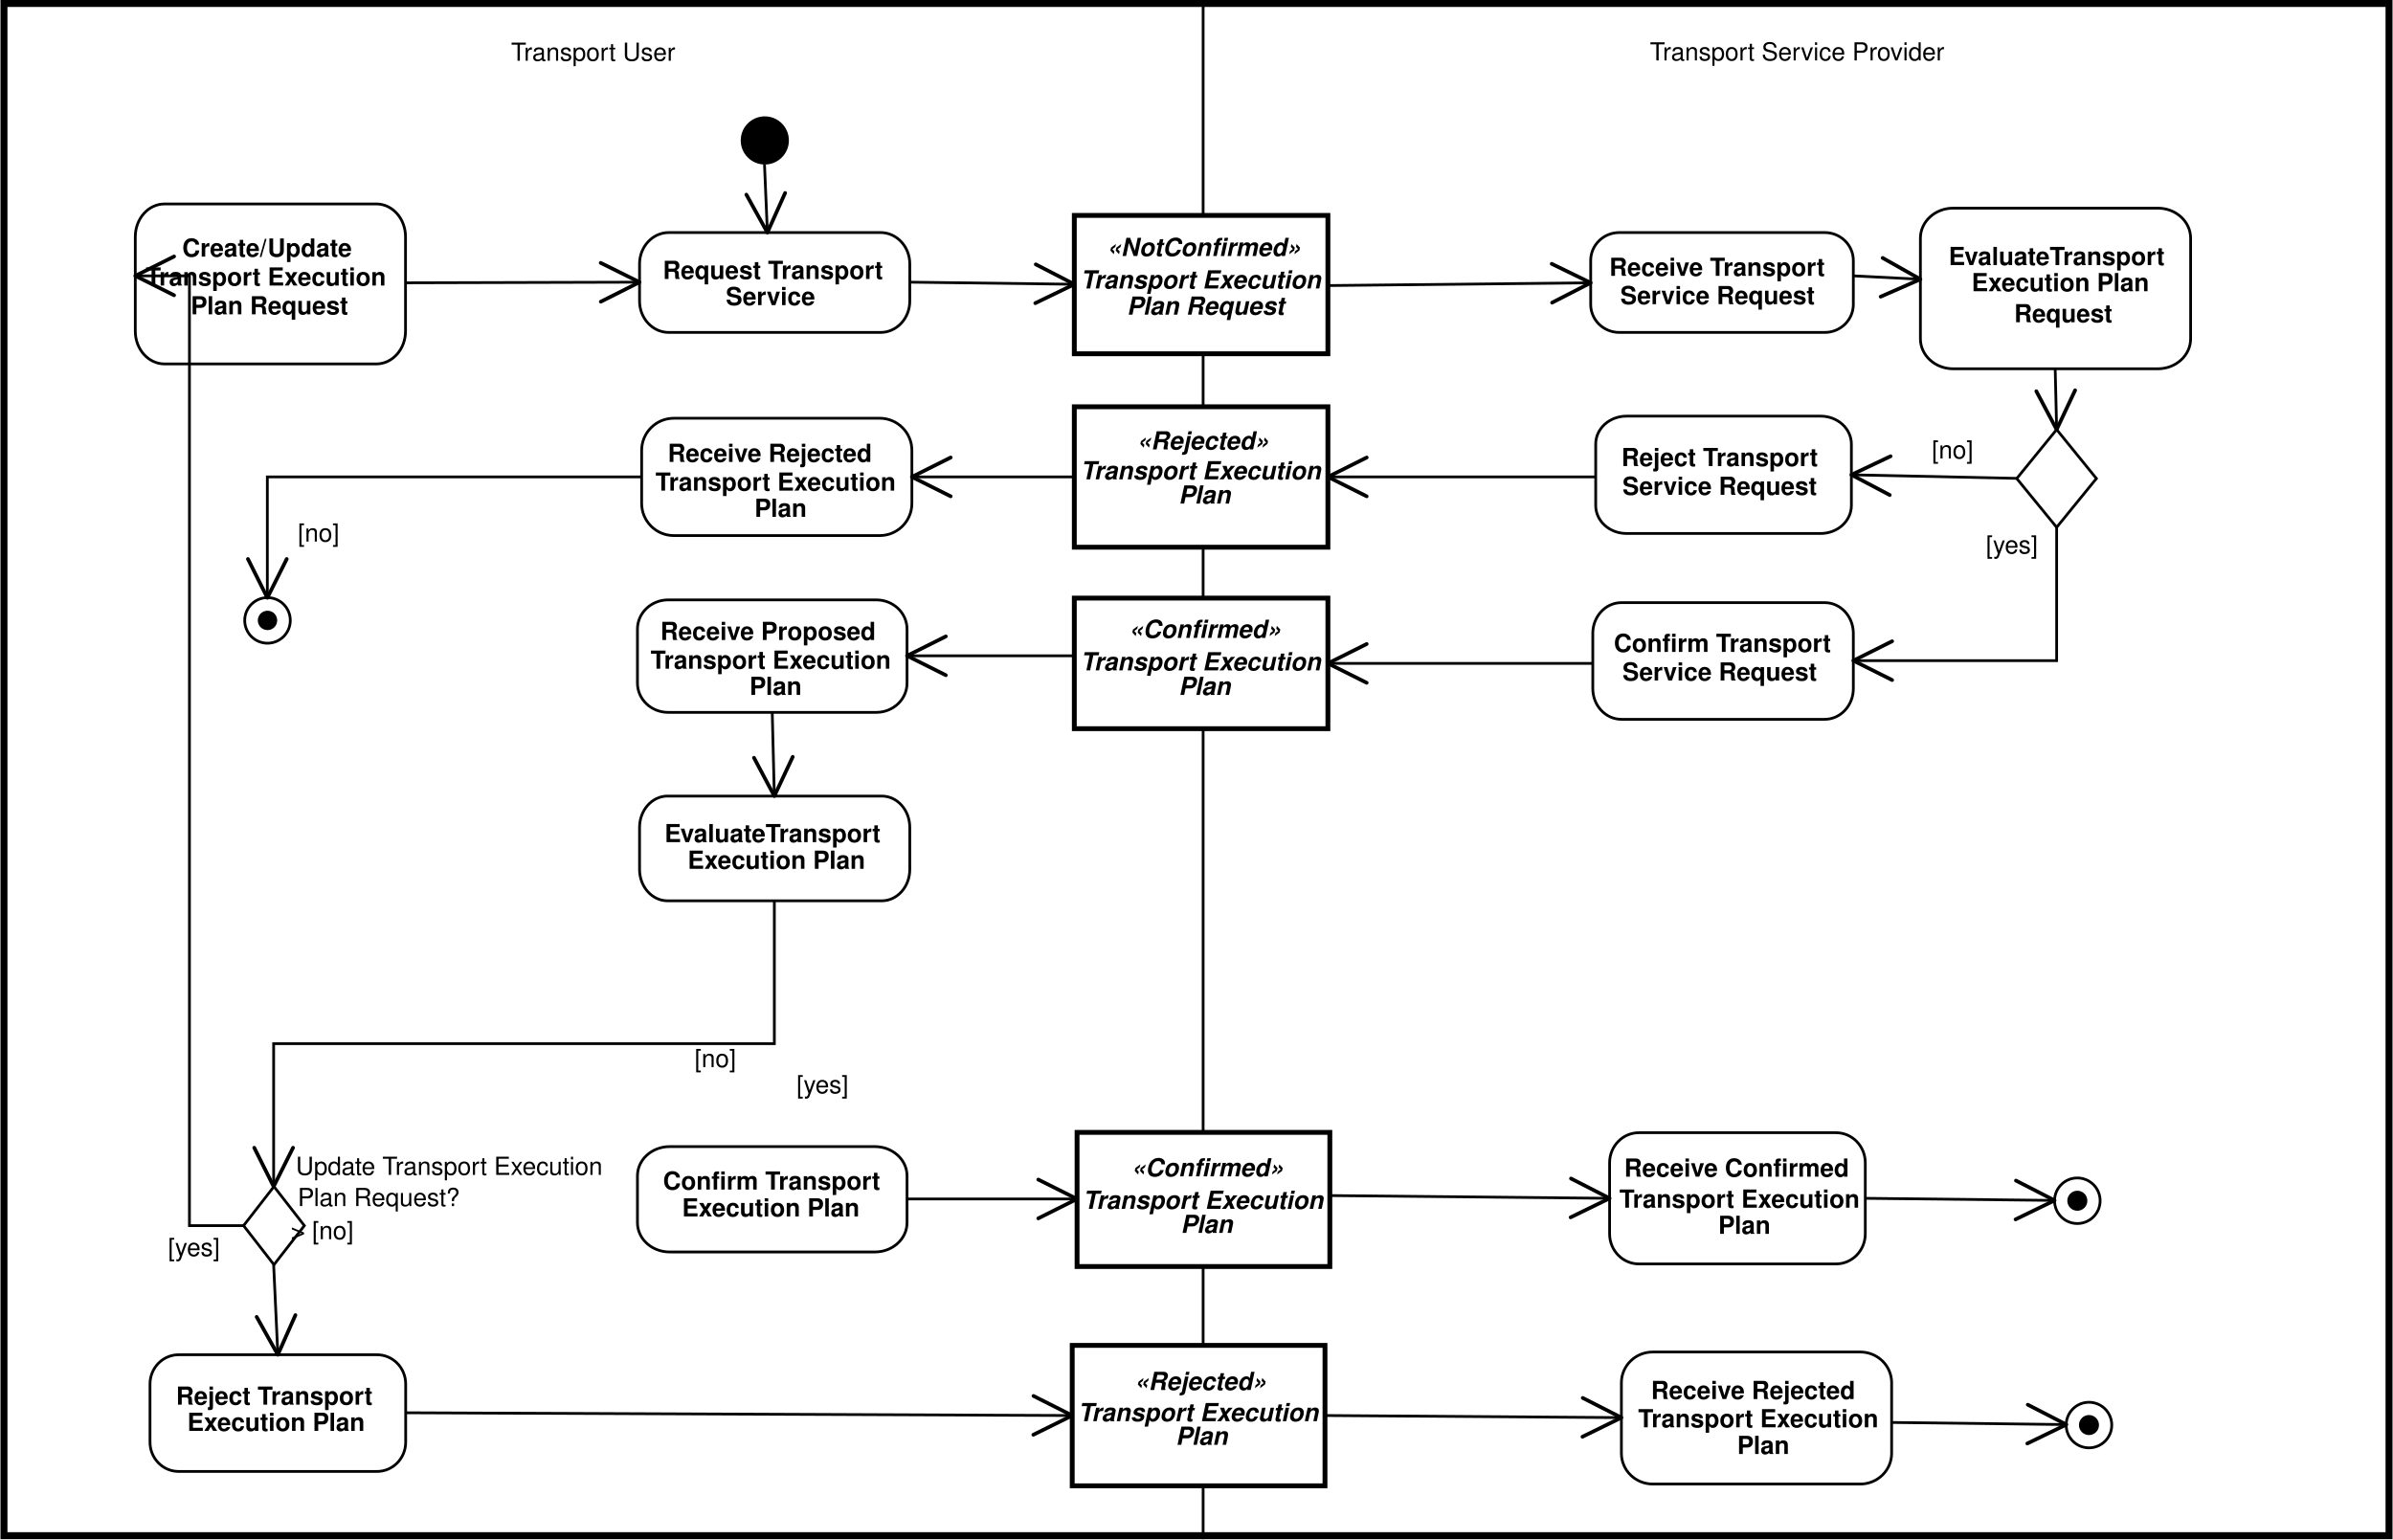
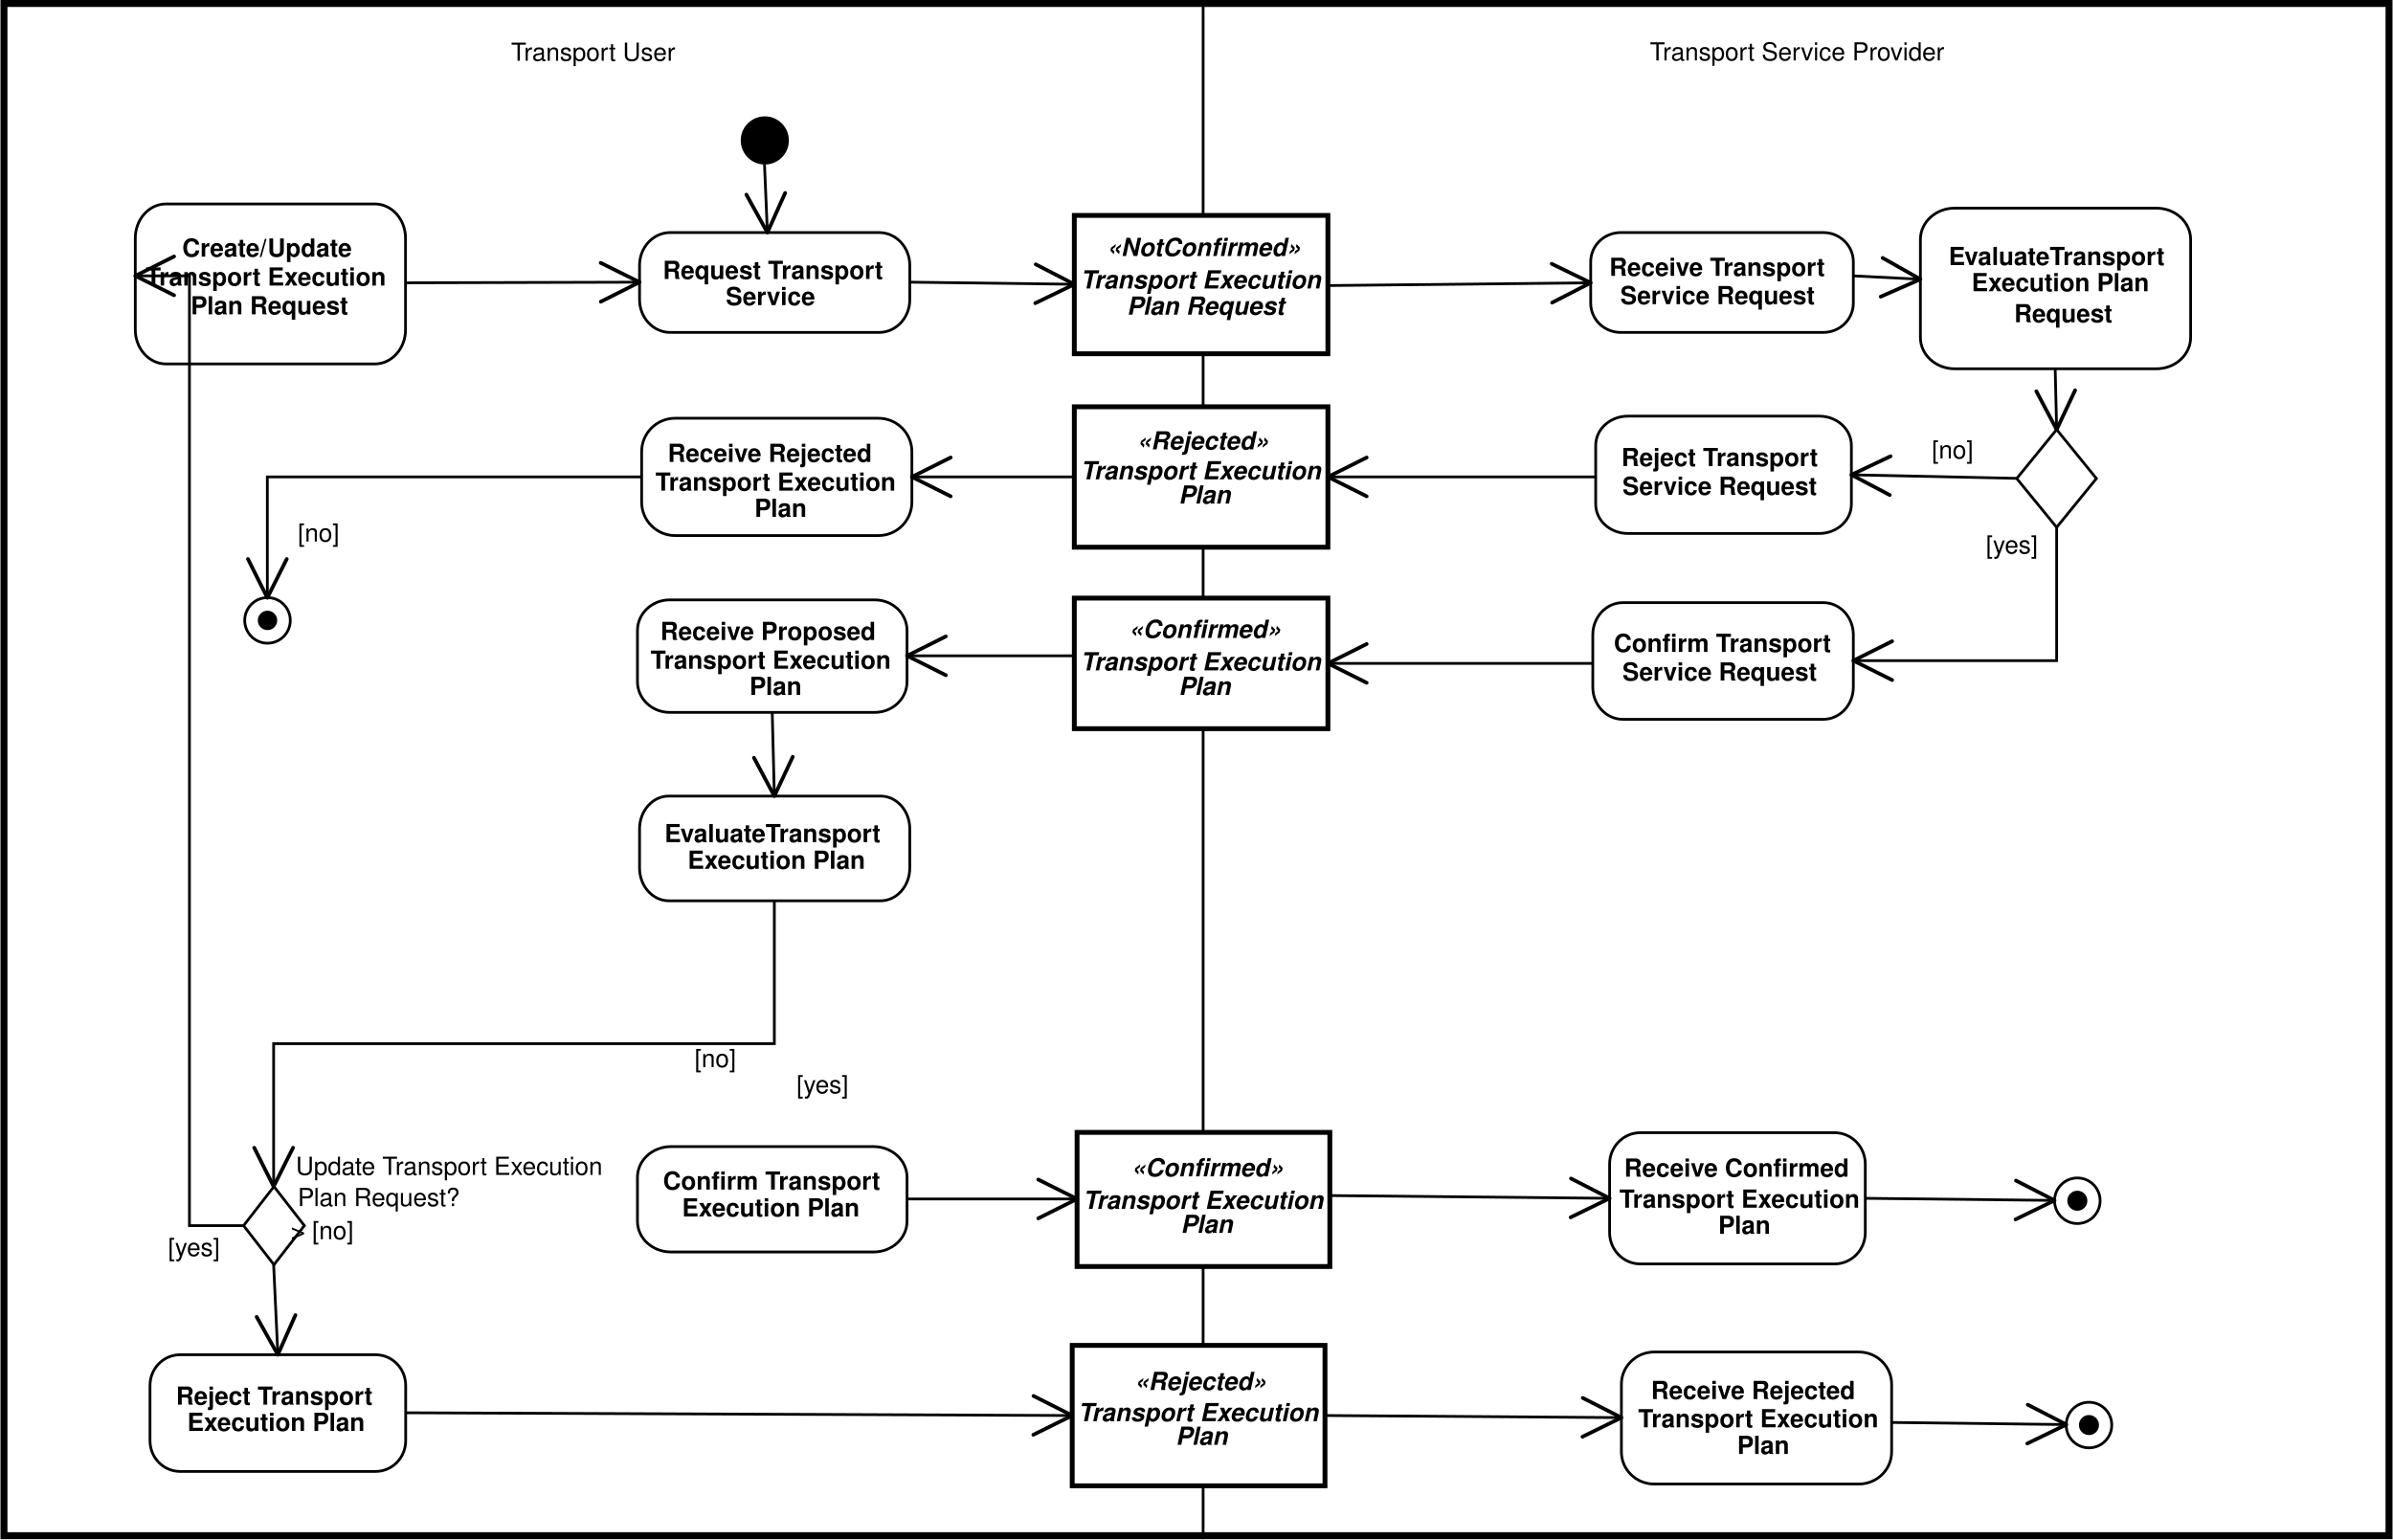
<svg xmlns="http://www.w3.org/2000/svg" version="1.1" width="1480" height="952" viewBox="0 0 1480.0 952.4" content="&lt;mxfile host=&quot;UBL-TC&quot; agent=&quot;UBL artwork pipeline&quot; type=&quot;device&quot;&gt;&lt;diagram id=&quot;d1&quot; name=&quot;Page-1&quot;&gt;&lt;mxGraphModel dx=&quot;1400&quot; dy=&quot;800&quot; grid=&quot;0&quot; page=&quot;1&quot; pageScale=&quot;1&quot; pageWidth=&quot;1480&quot; pageHeight=&quot;952&quot;&gt;&lt;root&gt;&lt;mxCell id=&quot;0&quot;/&gt;&lt;mxCell id=&quot;1&quot; parent=&quot;0&quot;/&gt;&lt;mxCell id=&quot;lane0&quot; value=&quot;Transport User&quot; style=&quot;swimlane;whiteSpace=wrap;html=1;startSize=31;&quot; vertex=&quot;1&quot; parent=&quot;1&quot;&gt;&lt;mxGeometry x=&quot;0.0&quot; y=&quot;0&quot; width=&quot;744.1&quot; height=&quot;952.4&quot; as=&quot;geometry&quot;/&gt;&lt;/mxCell&gt;&lt;mxCell id=&quot;lane1&quot; value=&quot;Transport Service Provider&quot; style=&quot;swimlane;whiteSpace=wrap;html=1;startSize=31;&quot; vertex=&quot;1&quot; parent=&quot;1&quot;&gt;&lt;mxGeometry x=&quot;744.1&quot; y=&quot;0&quot; width=&quot;735.9&quot; height=&quot;952.4&quot; as=&quot;geometry&quot;/&gt;&lt;/mxCell&gt;&lt;mxCell id=&quot;n1&quot; value=&quot;&quot; style=&quot;ellipse;html=1;shape=startState;fillColor=#000000;strokeColor=#000000;fontFamily=Helvetica;fontSize=15;&quot; vertex=&quot;1&quot; parent=&quot;1&quot;&gt;&lt;mxGeometry x=&quot;458.0&quot; y=&quot;72.2&quot; width=&quot;29.8&quot; height=&quot;29.4&quot; as=&quot;geometry&quot;/&gt;&lt;/mxCell&gt;&lt;mxCell id=&quot;n2&quot; value=&quot;Create/Update Transport Execution Plan Request&quot; style=&quot;rounded=1;arcSize=40;whiteSpace=wrap;html=1;fontStyle=1;fontFamily=Helvetica;fontSize=15;&quot; vertex=&quot;1&quot; parent=&quot;1&quot;&gt;&lt;mxGeometry x=&quot;83.4&quot; y=&quot;126.2&quot; width=&quot;167.2&quot; height=&quot;99.0&quot; as=&quot;geometry&quot;/&gt;&lt;/mxCell&gt;&lt;mxCell id=&quot;n3&quot; value=&quot;EvaluateTransport Execution Plan Request&quot; style=&quot;rounded=1;arcSize=40;whiteSpace=wrap;html=1;fontStyle=1;fontFamily=Helvetica;fontSize=15;&quot; vertex=&quot;1&quot; parent=&quot;1&quot;&gt;&lt;mxGeometry x=&quot;1187.9&quot; y=&quot;128.8&quot; width=&quot;167.2&quot; height=&quot;99.4&quot; as=&quot;geometry&quot;/&gt;&lt;/mxCell&gt;&lt;mxCell id=&quot;n4&quot; value=&quot;«NotConfirmed» Transport Execution Plan Request&quot; style=&quot;rounded=0;whiteSpace=wrap;html=1;fontStyle=3;strokeWidth=2;fontFamily=Helvetica;fontSize=15;&quot; vertex=&quot;1&quot; parent=&quot;1&quot;&gt;&lt;mxGeometry x=&quot;664.4&quot; y=&quot;133.3&quot; width=&quot;156.9&quot; height=&quot;85.6&quot; as=&quot;geometry&quot;/&gt;&lt;/mxCell&gt;&lt;mxCell id=&quot;n5&quot; value=&quot;Request Transport Service&quot; style=&quot;rounded=1;arcSize=40;whiteSpace=wrap;html=1;fontStyle=1;fontFamily=Helvetica;fontSize=15;&quot; vertex=&quot;1&quot; parent=&quot;1&quot;&gt;&lt;mxGeometry x=&quot;395.4&quot; y=&quot;143.9&quot; width=&quot;167.2&quot; height=&quot;61.8&quot; as=&quot;geometry&quot;/&gt;&lt;/mxCell&gt;&lt;mxCell id=&quot;n6&quot; value=&quot;Receive Transport Service Request&quot; style=&quot;rounded=1;arcSize=40;whiteSpace=wrap;html=1;fontStyle=1;fontFamily=Helvetica;fontSize=15;&quot; vertex=&quot;1&quot; parent=&quot;1&quot;&gt;&lt;mxGeometry x=&quot;983.9&quot; y=&quot;143.9&quot; width=&quot;162.5&quot; height=&quot;61.8&quot; as=&quot;geometry&quot;/&gt;&lt;/mxCell&gt;&lt;mxCell id=&quot;n7&quot; value=&quot;«Rejected» Transport Execution Plan&quot; style=&quot;rounded=0;whiteSpace=wrap;html=1;fontStyle=3;strokeWidth=2;fontFamily=Helvetica;fontSize=15;&quot; vertex=&quot;1&quot; parent=&quot;1&quot;&gt;&lt;mxGeometry x=&quot;664.4&quot; y=&quot;251.7&quot; width=&quot;156.9&quot; height=&quot;86.9&quot; as=&quot;geometry&quot;/&gt;&lt;/mxCell&gt;&lt;mxCell id=&quot;n8&quot; value=&quot;Reject Transport Service Request&quot; style=&quot;rounded=1;arcSize=40;whiteSpace=wrap;html=1;fontStyle=1;fontFamily=Helvetica;fontSize=15;&quot; vertex=&quot;1&quot; parent=&quot;1&quot;&gt;&lt;mxGeometry x=&quot;987.0&quot; y=&quot;257.5&quot; width=&quot;158.2&quot; height=&quot;72.6&quot; as=&quot;geometry&quot;/&gt;&lt;/mxCell&gt;&lt;mxCell id=&quot;n9&quot; value=&quot;Receive Rejected Transport Execution Plan&quot; style=&quot;rounded=1;arcSize=40;whiteSpace=wrap;html=1;fontStyle=1;fontFamily=Helvetica;fontSize=15;&quot; vertex=&quot;1&quot; parent=&quot;1&quot;&gt;&lt;mxGeometry x=&quot;396.7&quot; y=&quot;258.8&quot; width=&quot;167.2&quot; height=&quot;72.6&quot; as=&quot;geometry&quot;/&gt;&lt;/mxCell&gt;&lt;mxCell id=&quot;n10&quot; value=&quot;&quot; style=&quot;rhombus;whiteSpace=wrap;html=1;fontFamily=Helvetica;fontSize=15;&quot; vertex=&quot;1&quot; parent=&quot;1&quot;&gt;&lt;mxGeometry x=&quot;1247.5&quot; y=&quot;265.8&quot; width=&quot;49.3&quot; height=&quot;60.5&quot; as=&quot;geometry&quot;/&gt;&lt;/mxCell&gt;&lt;mxCell id=&quot;n11&quot; value=&quot;&quot; style=&quot;ellipse;html=1;shape=endState;fillColor=#000000;strokeColor=#000000;fontFamily=Helvetica;fontSize=15;&quot; vertex=&quot;1&quot; parent=&quot;1&quot;&gt;&lt;mxGeometry x=&quot;151.2&quot; y=&quot;369.9&quot; width=&quot;28.1&quot; height=&quot;28.1&quot; as=&quot;geometry&quot;/&gt;&lt;/mxCell&gt;&lt;mxCell id=&quot;n12&quot; value=&quot;«Confirmed» Transport Execution Plan&quot; style=&quot;rounded=0;whiteSpace=wrap;html=1;fontStyle=3;strokeWidth=2;fontFamily=Helvetica;fontSize=15;&quot; vertex=&quot;1&quot; parent=&quot;1&quot;&gt;&lt;mxGeometry x=&quot;664.4&quot; y=&quot;370.1&quot; width=&quot;156.9&quot; height=&quot;80.8&quot; as=&quot;geometry&quot;/&gt;&lt;/mxCell&gt;&lt;mxCell id=&quot;n13&quot; value=&quot;Receive Proposed Transport Execution Plan&quot; style=&quot;rounded=1;arcSize=40;whiteSpace=wrap;html=1;fontStyle=1;fontFamily=Helvetica;fontSize=15;&quot; vertex=&quot;1&quot; parent=&quot;1&quot;&gt;&lt;mxGeometry x=&quot;394.1&quot; y=&quot;371.2&quot; width=&quot;166.8&quot; height=&quot;69.6&quot; as=&quot;geometry&quot;/&gt;&lt;/mxCell&gt;&lt;mxCell id=&quot;n14&quot; value=&quot;Confirm Transport Service Request&quot; style=&quot;rounded=1;arcSize=40;whiteSpace=wrap;html=1;fontStyle=1;fontFamily=Helvetica;fontSize=15;&quot; vertex=&quot;1&quot; parent=&quot;1&quot;&gt;&lt;mxGeometry x=&quot;985.2&quot; y=&quot;372.9&quot; width=&quot;161.2&quot; height=&quot;72.2&quot; as=&quot;geometry&quot;/&gt;&lt;/mxCell&gt;&lt;mxCell id=&quot;n15&quot; value=&quot;EvaluateTransport Execution Plan&quot; style=&quot;rounded=1;arcSize=40;whiteSpace=wrap;html=1;fontStyle=1;fontFamily=Helvetica;fontSize=15;&quot; vertex=&quot;1&quot; parent=&quot;1&quot;&gt;&lt;mxGeometry x=&quot;395.4&quot; y=&quot;492.6&quot; width=&quot;167.2&quot; height=&quot;64.8&quot; as=&quot;geometry&quot;/&gt;&lt;/mxCell&gt;&lt;mxCell id=&quot;n16&quot; value=&quot;Receive Confirmed Transport Execution Plan&quot; style=&quot;rounded=1;arcSize=40;whiteSpace=wrap;html=1;fontStyle=1;fontFamily=Helvetica;fontSize=15;&quot; vertex=&quot;1&quot; parent=&quot;1&quot;&gt;&lt;mxGeometry x=&quot;995.6&quot; y=&quot;700.9&quot; width=&quot;158.2&quot; height=&quot;81.2&quot; as=&quot;geometry&quot;/&gt;&lt;/mxCell&gt;&lt;mxCell id=&quot;n17&quot; value=&quot;«Confirmed» Transport Execution Plan&quot; style=&quot;rounded=0;whiteSpace=wrap;html=1;fontStyle=3;strokeWidth=2;fontFamily=Helvetica;fontSize=15;&quot; vertex=&quot;1&quot; parent=&quot;1&quot;&gt;&lt;mxGeometry x=&quot;666.1&quot; y=&quot;700.7&quot; width=&quot;156.4&quot; height=&quot;83.0&quot; as=&quot;geometry&quot;/&gt;&lt;/mxCell&gt;&lt;mxCell id=&quot;n18&quot; value=&quot;Confirm Transport Execution Plan&quot; style=&quot;rounded=1;arcSize=40;whiteSpace=wrap;html=1;fontStyle=1;fontFamily=Helvetica;fontSize=15;&quot; vertex=&quot;1&quot; parent=&quot;1&quot;&gt;&lt;mxGeometry x=&quot;394.1&quot; y=&quot;709.5&quot; width=&quot;166.8&quot; height=&quot;65.2&quot; as=&quot;geometry&quot;/&gt;&lt;/mxCell&gt;&lt;mxCell id=&quot;n19&quot; value=&quot;&quot; style=&quot;ellipse;html=1;shape=endState;fillColor=#000000;strokeColor=#000000;fontFamily=Helvetica;fontSize=15;&quot; vertex=&quot;1&quot; parent=&quot;1&quot;&gt;&lt;mxGeometry x=&quot;1270.9&quot; y=&quot;729.0&quot; width=&quot;28.1&quot; height=&quot;28.1&quot; as=&quot;geometry&quot;/&gt;&lt;/mxCell&gt;&lt;mxCell id=&quot;n20&quot; value=&quot;&quot; style=&quot;rhombus;whiteSpace=wrap;html=1;fontFamily=Helvetica;fontSize=15;&quot; vertex=&quot;1&quot; parent=&quot;1&quot;&gt;&lt;mxGeometry x=&quot;150.4&quot; y=&quot;734.2&quot; width=&quot;37.6&quot; height=&quot;48.4&quot; as=&quot;geometry&quot;/&gt;&lt;/mxCell&gt;&lt;mxCell id=&quot;n21&quot; value=&quot;«Rejected» Transport Execution Plan&quot; style=&quot;rounded=0;whiteSpace=wrap;html=1;fontStyle=3;strokeWidth=2;fontFamily=Helvetica;fontSize=15;&quot; vertex=&quot;1&quot; parent=&quot;1&quot;&gt;&lt;mxGeometry x=&quot;663.1&quot; y=&quot;832.5&quot; width=&quot;156.4&quot; height=&quot;86.9&quot; as=&quot;geometry&quot;/&gt;&lt;/mxCell&gt;&lt;mxCell id=&quot;n22&quot; value=&quot;Receive Rejected Transport Execution Plan&quot; style=&quot;rounded=1;arcSize=40;whiteSpace=wrap;html=1;fontStyle=1;fontFamily=Helvetica;fontSize=15;&quot; vertex=&quot;1&quot; parent=&quot;1&quot;&gt;&lt;mxGeometry x=&quot;1002.9&quot; y=&quot;836.6&quot; width=&quot;167.2&quot; height=&quot;81.7&quot; as=&quot;geometry&quot;/&gt;&lt;/mxCell&gt;&lt;mxCell id=&quot;n23&quot; value=&quot;Reject Transport Execution Plan&quot; style=&quot;rounded=1;arcSize=40;whiteSpace=wrap;html=1;fontStyle=1;fontFamily=Helvetica;fontSize=15;&quot; vertex=&quot;1&quot; parent=&quot;1&quot;&gt;&lt;mxGeometry x=&quot;92.5&quot; y=&quot;838.3&quot; width=&quot;158.2&quot; height=&quot;72.2&quot; as=&quot;geometry&quot;/&gt;&lt;/mxCell&gt;&lt;mxCell id=&quot;n24&quot; value=&quot;&quot; style=&quot;ellipse;html=1;shape=endState;fillColor=#000000;strokeColor=#000000;fontFamily=Helvetica;fontSize=15;&quot; vertex=&quot;1&quot; parent=&quot;1&quot;&gt;&lt;mxGeometry x=&quot;1278.2&quot; y=&quot;867.7&quot; width=&quot;28.1&quot; height=&quot;28.1&quot; as=&quot;geometry&quot;/&gt;&lt;/mxCell&gt;&lt;mxCell id=&quot;e0&quot; value=&quot;&quot; style=&quot;edgeStyle=orthogonalEdgeStyle;rounded=0;html=1;endArrow=open;endFill=0;endSize=14;exitX=0.493;exitY=1.0;entryX=0.473;entryY=0.0;&quot; edge=&quot;1&quot; parent=&quot;1&quot; source=&quot;n1&quot; target=&quot;n5&quot;&gt;&lt;mxGeometry relative=&quot;1&quot; as=&quot;geometry&quot;&gt;&lt;/mxGeometry&gt;&lt;/mxCell&gt;&lt;mxCell id=&quot;e1&quot; value=&quot;[yes]&quot; style=&quot;edgeStyle=orthogonalEdgeStyle;rounded=0;html=1;endArrow=open;endFill=0;endSize=14;exitX=0.0;exitY=0.5;entryX=0.0;entryY=0.45;&quot; edge=&quot;1&quot; parent=&quot;1&quot; source=&quot;n20&quot; target=&quot;n2&quot;&gt;&lt;mxGeometry relative=&quot;1&quot; as=&quot;geometry&quot;&gt;&lt;/mxGeometry&gt;&lt;/mxCell&gt;&lt;mxCell id=&quot;e2&quot; value=&quot;&quot; style=&quot;edgeStyle=orthogonalEdgeStyle;rounded=0;html=1;endArrow=open;endFill=0;endSize=14;exitX=1.0;exitY=0.434;entryX=0.0;entryY=0.443;&quot; edge=&quot;1&quot; parent=&quot;1&quot; source=&quot;n6&quot; target=&quot;n3&quot;&gt;&lt;mxGeometry relative=&quot;1&quot; as=&quot;geometry&quot;&gt;&lt;/mxGeometry&gt;&lt;/mxCell&gt;&lt;mxCell id=&quot;e3&quot; value=&quot;&quot; style=&quot;edgeStyle=none;rounded=0;html=1;endArrow=open;endFill=0;endSize=14;exitX=1.0;exitY=0.493;entryX=0.0;entryY=0.497;&quot; edge=&quot;1&quot; parent=&quot;1&quot; source=&quot;n2&quot; target=&quot;n5&quot;&gt;&lt;mxGeometry relative=&quot;1&quot; as=&quot;geometry&quot;&gt;&lt;/mxGeometry&gt;&lt;/mxCell&gt;&lt;mxCell id=&quot;e4&quot; value=&quot;&quot; style=&quot;edgeStyle=none;rounded=0;html=1;endArrow=open;endFill=0;endSize=14;exitX=1.0;exitY=0.497;entryX=0.0;entryY=0.498;&quot; edge=&quot;1&quot; parent=&quot;1&quot; source=&quot;n5&quot; target=&quot;n4&quot;&gt;&lt;mxGeometry relative=&quot;1&quot; as=&quot;geometry&quot;&gt;&lt;/mxGeometry&gt;&lt;/mxCell&gt;&lt;mxCell id=&quot;e5&quot; value=&quot;&quot; style=&quot;edgeStyle=none;rounded=0;html=1;endArrow=open;endFill=0;endSize=14;exitX=1.0;exitY=0.507;entryX=0.0;entryY=0.503;&quot; edge=&quot;1&quot; parent=&quot;1&quot; source=&quot;n4&quot; target=&quot;n6&quot;&gt;&lt;mxGeometry relative=&quot;1&quot; as=&quot;geometry&quot;&gt;&lt;/mxGeometry&gt;&lt;/mxCell&gt;&lt;mxCell id=&quot;e6&quot; value=&quot;[no]&quot; style=&quot;edgeStyle=orthogonalEdgeStyle;rounded=0;html=1;endArrow=open;endFill=0;endSize=14;exitX=0.0;exitY=0.5;entryX=0.495;entryY=0.0;&quot; edge=&quot;1&quot; parent=&quot;1&quot; source=&quot;n9&quot; target=&quot;n11&quot;&gt;&lt;mxGeometry relative=&quot;1&quot; as=&quot;geometry&quot;&gt;&lt;/mxGeometry&gt;&lt;/mxCell&gt;&lt;mxCell id=&quot;e7&quot; value=&quot;&quot; style=&quot;edgeStyle=orthogonalEdgeStyle;rounded=0;html=1;endArrow=open;endFill=0;endSize=14;exitX=0.499;exitY=1.0;entryX=0.501;entryY=0.0;&quot; edge=&quot;1&quot; parent=&quot;1&quot; source=&quot;n3&quot; target=&quot;n10&quot;&gt;&lt;mxGeometry relative=&quot;1&quot; as=&quot;geometry&quot;&gt;&lt;/mxGeometry&gt;&lt;/mxCell&gt;&lt;mxCell id=&quot;e8&quot; value=&quot;&quot; style=&quot;edgeStyle=none;rounded=0;html=1;endArrow=open;endFill=0;endSize=14;exitX=0.0;exitY=0.499;entryX=1.0;entryY=0.5;&quot; edge=&quot;1&quot; parent=&quot;1&quot; source=&quot;n7&quot; target=&quot;n9&quot;&gt;&lt;mxGeometry relative=&quot;1&quot; as=&quot;geometry&quot;&gt;&lt;/mxGeometry&gt;&lt;/mxCell&gt;&lt;mxCell id=&quot;e9&quot; value=&quot;&quot; style=&quot;edgeStyle=none;rounded=0;html=1;endArrow=open;endFill=0;endSize=14;exitX=0.0;exitY=0.518;entryX=1.0;entryY=0.499;&quot; edge=&quot;1&quot; parent=&quot;1&quot; source=&quot;n8&quot; target=&quot;n7&quot;&gt;&lt;mxGeometry relative=&quot;1&quot; as=&quot;geometry&quot;&gt;&lt;/mxGeometry&gt;&lt;/mxCell&gt;&lt;mxCell id=&quot;e10&quot; value=&quot;[no]&quot; style=&quot;edgeStyle=none;rounded=0;html=1;endArrow=open;endFill=0;endSize=14;exitX=0.0;exitY=0.499;entryX=1.0;entryY=0.5;&quot; edge=&quot;1&quot; parent=&quot;1&quot; source=&quot;n10&quot; target=&quot;n8&quot;&gt;&lt;mxGeometry relative=&quot;1&quot; as=&quot;geometry&quot;&gt;&lt;/mxGeometry&gt;&lt;/mxCell&gt;&lt;mxCell id=&quot;e11&quot; value=&quot;[yes]&quot; style=&quot;edgeStyle=orthogonalEdgeStyle;rounded=0;html=1;endArrow=open;endFill=0;endSize=14;exitX=0.501;exitY=1.0;entryX=1.0;entryY=0.497;&quot; edge=&quot;1&quot; parent=&quot;1&quot; source=&quot;n10&quot; target=&quot;n14&quot;&gt;&lt;mxGeometry relative=&quot;1&quot; as=&quot;geometry&quot;&gt;&lt;/mxGeometry&gt;&lt;/mxCell&gt;&lt;mxCell id=&quot;e12&quot; value=&quot;&quot; style=&quot;edgeStyle=none;rounded=0;html=1;endArrow=open;endFill=0;endSize=14;exitX=0.0;exitY=0.442;entryX=1.0;entryY=0.497;&quot; edge=&quot;1&quot; parent=&quot;1&quot; source=&quot;n12&quot; target=&quot;n13&quot;&gt;&lt;mxGeometry relative=&quot;1&quot; as=&quot;geometry&quot;&gt;&lt;/mxGeometry&gt;&lt;/mxCell&gt;&lt;mxCell id=&quot;e13&quot; value=&quot;&quot; style=&quot;edgeStyle=none;rounded=0;html=1;endArrow=open;endFill=0;endSize=14;exitX=0.0;exitY=0.521;entryX=1.0;entryY=0.5;&quot; edge=&quot;1&quot; parent=&quot;1&quot; source=&quot;n14&quot; target=&quot;n12&quot;&gt;&lt;mxGeometry relative=&quot;1&quot; as=&quot;geometry&quot;&gt;&lt;/mxGeometry&gt;&lt;/mxCell&gt;&lt;mxCell id=&quot;e14&quot; value=&quot;&quot; style=&quot;edgeStyle=none;rounded=0;html=1;endArrow=open;endFill=0;endSize=14;exitX=0.5;exitY=1.0;entryX=0.499;entryY=0.0;&quot; edge=&quot;1&quot; parent=&quot;1&quot; source=&quot;n13&quot; target=&quot;n15&quot;&gt;&lt;mxGeometry relative=&quot;1&quot; as=&quot;geometry&quot;&gt;&lt;/mxGeometry&gt;&lt;/mxCell&gt;&lt;mxCell id=&quot;e15&quot; value=&quot;Update Transport Execution Plan Request? &amp;gt; [no]&quot; style=&quot;edgeStyle=orthogonalEdgeStyle;rounded=0;html=1;endArrow=open;endFill=0;endSize=14;exitX=0.499;exitY=1.0;entryX=0.495;entryY=0.0;&quot; edge=&quot;1&quot; parent=&quot;1&quot; source=&quot;n15&quot; target=&quot;n20&quot;&gt;&lt;mxGeometry relative=&quot;1&quot; as=&quot;geometry&quot;&gt;&lt;/mxGeometry&gt;&lt;/mxCell&gt;&lt;mxCell id=&quot;e16&quot; value=&quot;&quot; style=&quot;edgeStyle=none;rounded=0;html=1;endArrow=open;endFill=0;endSize=14;exitX=1.0;exitY=0.471;entryX=0.0;entryY=0.5;&quot; edge=&quot;1&quot; parent=&quot;1&quot; source=&quot;n17&quot; target=&quot;n16&quot;&gt;&lt;mxGeometry relative=&quot;1&quot; as=&quot;geometry&quot;&gt;&lt;/mxGeometry&gt;&lt;/mxCell&gt;&lt;mxCell id=&quot;e17&quot; value=&quot;[yes]&quot; style=&quot;edgeStyle=none;rounded=0;html=1;endArrow=open;endFill=0;endSize=14;exitX=1.0;exitY=0.497;entryX=0.0;entryY=0.496;&quot; edge=&quot;1&quot; parent=&quot;1&quot; source=&quot;n18&quot; target=&quot;n17&quot;&gt;&lt;mxGeometry relative=&quot;1&quot; as=&quot;geometry&quot;&gt;&lt;/mxGeometry&gt;&lt;/mxCell&gt;&lt;mxCell id=&quot;e18&quot; value=&quot;&quot; style=&quot;edgeStyle=none;rounded=0;html=1;endArrow=open;endFill=0;endSize=14;exitX=1.0;exitY=0.5;entryX=0.0;entryY=0.491;&quot; edge=&quot;1&quot; parent=&quot;1&quot; source=&quot;n16&quot; target=&quot;n19&quot;&gt;&lt;mxGeometry relative=&quot;1&quot; as=&quot;geometry&quot;&gt;&lt;/mxGeometry&gt;&lt;/mxCell&gt;&lt;mxCell id=&quot;e19&quot; value=&quot;&quot; style=&quot;edgeStyle=none;rounded=0;html=1;endArrow=open;endFill=0;endSize=14;exitX=0.495;exitY=1.0;entryX=0.5;entryY=0.0;&quot; edge=&quot;1&quot; parent=&quot;1&quot; source=&quot;n20&quot; target=&quot;n23&quot;&gt;&lt;mxGeometry relative=&quot;1&quot; as=&quot;geometry&quot;&gt;&lt;/mxGeometry&gt;&lt;/mxCell&gt;&lt;mxCell id=&quot;e20&quot; value=&quot;&quot; style=&quot;edgeStyle=none;rounded=0;html=1;endArrow=open;endFill=0;endSize=14;exitX=1.0;exitY=0.497;entryX=0.0;entryY=0.499;&quot; edge=&quot;1&quot; parent=&quot;1&quot; source=&quot;n23&quot; target=&quot;n21&quot;&gt;&lt;mxGeometry relative=&quot;1&quot; as=&quot;geometry&quot;&gt;&lt;/mxGeometry&gt;&lt;/mxCell&gt;&lt;mxCell id=&quot;e21&quot; value=&quot;&quot; style=&quot;edgeStyle=none;rounded=0;html=1;endArrow=open;endFill=0;endSize=14;exitX=1.0;exitY=0.499;entryX=0.0;entryY=0.497;&quot; edge=&quot;1&quot; parent=&quot;1&quot; source=&quot;n21&quot; target=&quot;n22&quot;&gt;&lt;mxGeometry relative=&quot;1&quot; as=&quot;geometry&quot;&gt;&lt;/mxGeometry&gt;&lt;/mxCell&gt;&lt;mxCell id=&quot;e22&quot; value=&quot;&quot; style=&quot;edgeStyle=none;rounded=0;html=1;endArrow=open;endFill=0;endSize=14;exitX=1.0;exitY=0.534;entryX=0.0;entryY=0.491;&quot; edge=&quot;1&quot; parent=&quot;1&quot; source=&quot;n22&quot; target=&quot;n24&quot;&gt;&lt;mxGeometry relative=&quot;1&quot; as=&quot;geometry&quot;&gt;&lt;/mxGeometry&gt;&lt;/mxCell&gt;&lt;/root&gt;&lt;/mxGraphModel&gt;&lt;/diagram&gt;&lt;/mxfile&gt;">
  <defs>
    <marker id="arrow" markerUnits="userSpaceOnUse" viewBox="0 0 20 20" refX="18" refY="10" markerWidth="30" markerHeight="30" orient="auto">
      <path d="M 2 2 L 18 10 L 2 18" fill="none" stroke="#000" stroke-width="1.53" stroke-linecap="round" stroke-linejoin="round" />
    </marker>
  </defs>
  <rect x="0" y="0" width="1480.0" height="952.4" fill="#fff" />
  <rect x="2.15" y="2.15" width="1475.70" height="948.09" fill="none" stroke="#000" stroke-width="4.30" />
  <line x1="744.1" y1="0" x2="744.1" y2="952.4" stroke="#000" stroke-width="1.70" />
  <text x="366.7" y="37.6" text-anchor="middle" font-family="Helvetica, Arial, sans-serif" font-size="15.4">Transport User</text>
  <text x="1111.6" y="37.4" text-anchor="middle" font-family="Helvetica, Arial, sans-serif" font-size="15.4">Transport Service Provider</text>
  <circle cx="472.9" cy="86.9" r="14.9" fill="#000" />
-   <rect x="83.4" y="126.2" width="167.2" height="99.0" rx="18.1" ry="20.3" fill="#fff" stroke="#000" stroke-width="1.70" />
+   <rect x="83.4" y="126.2" width="167.2" height="99.0" rx="19.0" ry="21.2" fill="#fff" stroke="#000" stroke-width="1.70" />
  <text x="164.9" y="158.8" text-anchor="middle" font-family="Helvetica, Arial, sans-serif" font-size="15.4" font-weight="bold">Create/Update</text>
  <text x="164.2" y="176.7" text-anchor="middle" font-family="Helvetica, Arial, sans-serif" font-size="15.4" font-weight="bold">Transport Execution</text>
  <text x="166.4" y="194.5" text-anchor="middle" font-family="Helvetica, Arial, sans-serif" font-size="15.4" font-weight="bold">Plan Request</text>
-   <rect x="1187.9" y="128.8" width="167.2" height="99.4" rx="20.3" ry="18.6" fill="#fff" stroke="#000" stroke-width="1.70" />
+   <rect x="1187.9" y="128.8" width="167.2" height="99.4" rx="21.2" ry="19.4" fill="#fff" stroke="#000" stroke-width="1.70" />
  <text x="1272.2" y="164.0" text-anchor="middle" font-family="Helvetica, Arial, sans-serif" font-size="15.4" font-weight="bold">EvaluateTransport</text>
  <text x="1274.5" y="180.2" text-anchor="middle" font-family="Helvetica, Arial, sans-serif" font-size="15.4" font-weight="bold">Execution Plan</text>
  <text x="1276.3" y="199.4" text-anchor="middle" font-family="Helvetica, Arial, sans-serif" font-size="15.4" font-weight="bold">Request</text>
  <rect x="664.4" y="133.3" width="156.9" height="85.6" fill="#fff" stroke="#000" stroke-width="3.00" />
  <text x="744.5" y="158.4" text-anchor="middle" font-family="Helvetica, Arial, sans-serif" font-size="15.4" font-weight="bold" font-style="italic">«NotConfirmed»</text>
  <text x="742.6" y="178.5" text-anchor="middle" font-family="Helvetica, Arial, sans-serif" font-size="15.4" font-weight="bold" font-style="italic">Transport Execution</text>
  <text x="745.6" y="194.7" text-anchor="middle" font-family="Helvetica, Arial, sans-serif" font-size="15.4" font-weight="bold" font-style="italic">Plan Request</text>
-   <rect x="395.4" y="143.9" width="167.2" height="61.8" rx="18.1" ry="19.4" fill="#fff" stroke="#000" stroke-width="1.70" />
+   <rect x="395.4" y="143.9" width="167.2" height="61.8" rx="19.0" ry="20.3" fill="#fff" stroke="#000" stroke-width="1.70" />
  <text x="477.9" y="172.6" text-anchor="middle" font-family="Helvetica, Arial, sans-serif" font-size="15.4" font-weight="bold">Request Transport</text>
  <text x="476.4" y="188.8" text-anchor="middle" font-family="Helvetica, Arial, sans-serif" font-size="15.4" font-weight="bold">Service</text>
-   <rect x="983.9" y="143.9" width="162.5" height="61.8" rx="17.7" ry="17.3" fill="#fff" stroke="#000" stroke-width="1.70" />
+   <rect x="983.9" y="143.9" width="162.5" height="61.8" rx="18.6" ry="18.1" fill="#fff" stroke="#000" stroke-width="1.70" />
  <text x="1062.1" y="170.7" text-anchor="middle" font-family="Helvetica, Arial, sans-serif" font-size="15.4" font-weight="bold">Receive Transport</text>
  <text x="1062.4" y="188.2" text-anchor="middle" font-family="Helvetica, Arial, sans-serif" font-size="15.4" font-weight="bold">Service Request</text>
  <rect x="664.4" y="251.7" width="156.9" height="86.9" fill="#fff" stroke="#000" stroke-width="3.00" />
  <text x="743.9" y="278.1" text-anchor="middle" font-family="Helvetica, Arial, sans-serif" font-size="15.4" font-weight="bold" font-style="italic">«Rejected»</text>
  <text x="742.6" y="296.6" text-anchor="middle" font-family="Helvetica, Arial, sans-serif" font-size="15.4" font-weight="bold" font-style="italic">Transport Execution</text>
  <text x="745.0" y="311.6" text-anchor="middle" font-family="Helvetica, Arial, sans-serif" font-size="15.4" font-weight="bold" font-style="italic">Plan</text>
-   <rect x="987.0" y="257.5" width="158.2" height="72.6" rx="19.0" ry="17.3" fill="#fff" stroke="#000" stroke-width="1.70" />
+   <rect x="987.0" y="257.5" width="158.2" height="72.6" rx="19.9" ry="18.1" fill="#fff" stroke="#000" stroke-width="1.70" />
  <text x="1063.7" y="288.4" text-anchor="middle" font-family="Helvetica, Arial, sans-serif" font-size="15.4" font-weight="bold">Reject Transport</text>
  <text x="1063.7" y="306.2" text-anchor="middle" font-family="Helvetica, Arial, sans-serif" font-size="15.4" font-weight="bold">Service Request</text>
-   <rect x="396.7" y="258.8" width="167.2" height="72.6" rx="19.9" ry="19.9" fill="#fff" stroke="#000" stroke-width="1.70" />
+   <rect x="396.7" y="258.8" width="167.2" height="72.6" rx="20.7" ry="20.7" fill="#fff" stroke="#000" stroke-width="1.70" />
  <text x="476.0" y="285.8" text-anchor="middle" font-family="Helvetica, Arial, sans-serif" font-size="15.4" font-weight="bold">Receive Rejected</text>
  <text x="479.6" y="303.6" text-anchor="middle" font-family="Helvetica, Arial, sans-serif" font-size="15.4" font-weight="bold">Transport Execution</text>
  <text x="482.7" y="319.8" text-anchor="middle" font-family="Helvetica, Arial, sans-serif" font-size="15.4" font-weight="bold">Plan</text>
  <polygon points="1272.2,265.8 1296.8,296.1 1272.2,326.3 1247.5,296.1" fill="#fff" stroke="#000" stroke-width="1.70" />
  <text x="1272.2" y="301.4" text-anchor="middle" font-family="Helvetica, Arial, sans-serif" font-size="15.4" />
  <circle cx="165.2" cy="383.9" r="14.1" fill="#fff" stroke="#000" stroke-width="1.70" />
  <circle cx="165.2" cy="383.9" r="6.0" fill="#000" />
  <rect x="664.4" y="370.1" width="156.9" height="80.8" fill="#fff" stroke="#000" stroke-width="3.00" />
  <text x="745.2" y="394.7" text-anchor="middle" font-family="Helvetica, Arial, sans-serif" font-size="15.4" font-weight="bold" font-style="italic">«Confirmed»</text>
  <text x="742.6" y="414.8" text-anchor="middle" font-family="Helvetica, Arial, sans-serif" font-size="15.4" font-weight="bold" font-style="italic">Transport Execution</text>
  <text x="745.0" y="430.0" text-anchor="middle" font-family="Helvetica, Arial, sans-serif" font-size="15.4" font-weight="bold" font-style="italic">Plan</text>
-   <rect x="394.1" y="371.2" width="166.8" height="69.6" rx="19.0" ry="18.1" fill="#fff" stroke="#000" stroke-width="1.70" />
+   <rect x="394.1" y="371.2" width="166.8" height="69.6" rx="19.9" ry="19.0" fill="#fff" stroke="#000" stroke-width="1.70" />
  <text x="474.9" y="396.0" text-anchor="middle" font-family="Helvetica, Arial, sans-serif" font-size="15.4" font-weight="bold">Receive Proposed</text>
  <text x="476.6" y="413.8" text-anchor="middle" font-family="Helvetica, Arial, sans-serif" font-size="15.4" font-weight="bold">Transport Execution</text>
  <text x="479.6" y="430.0" text-anchor="middle" font-family="Helvetica, Arial, sans-serif" font-size="15.4" font-weight="bold">Plan</text>
-   <rect x="985.2" y="372.9" width="161.2" height="72.2" rx="17.7" ry="19.0" fill="#fff" stroke="#000" stroke-width="1.70" />
+   <rect x="985.2" y="372.9" width="161.2" height="72.2" rx="18.6" ry="19.9" fill="#fff" stroke="#000" stroke-width="1.70" />
  <text x="1065.4" y="403.4" text-anchor="middle" font-family="Helvetica, Arial, sans-serif" font-size="15.4" font-weight="bold">Confirm Transport</text>
  <text x="1063.7" y="421.1" text-anchor="middle" font-family="Helvetica, Arial, sans-serif" font-size="15.4" font-weight="bold">Service Request</text>
-   <rect x="395.4" y="492.6" width="167.2" height="64.8" rx="17.3" ry="19.4" fill="#fff" stroke="#000" stroke-width="1.70" />
+   <rect x="395.4" y="492.6" width="167.2" height="64.8" rx="18.1" ry="20.3" fill="#fff" stroke="#000" stroke-width="1.70" />
  <text x="477.7" y="521.1" text-anchor="middle" font-family="Helvetica, Arial, sans-serif" font-size="15.4" font-weight="bold">EvaluateTransport</text>
  <text x="480.1" y="537.6" text-anchor="middle" font-family="Helvetica, Arial, sans-serif" font-size="15.4" font-weight="bold">Execution Plan</text>
-   <rect x="995.6" y="700.9" width="158.2" height="81.2" rx="18.1" ry="18.6" fill="#fff" stroke="#000" stroke-width="1.70" />
+   <rect x="995.6" y="700.9" width="158.2" height="81.2" rx="19.0" ry="19.4" fill="#fff" stroke="#000" stroke-width="1.70" />
  <text x="1074.2" y="728.1" text-anchor="middle" font-family="Helvetica, Arial, sans-serif" font-size="15.4" font-weight="bold">Receive Confirmed</text>
  <text x="1076.0" y="747.3" text-anchor="middle" font-family="Helvetica, Arial, sans-serif" font-size="15.4" font-weight="bold">Transport Execution</text>
  <text x="1079.0" y="763.5" text-anchor="middle" font-family="Helvetica, Arial, sans-serif" font-size="15.4" font-weight="bold">Plan</text>
  <rect x="666.1" y="700.7" width="156.4" height="83.0" fill="#fff" stroke="#000" stroke-width="3.00" />
  <text x="746.7" y="727.9" text-anchor="middle" font-family="Helvetica, Arial, sans-serif" font-size="15.4" font-weight="bold" font-style="italic">«Confirmed»</text>
  <text x="744.1" y="748.0" text-anchor="middle" font-family="Helvetica, Arial, sans-serif" font-size="15.4" font-weight="bold" font-style="italic">Transport Execution</text>
  <text x="746.3" y="762.9" text-anchor="middle" font-family="Helvetica, Arial, sans-serif" font-size="15.4" font-weight="bold" font-style="italic">Plan</text>
-   <rect x="394.1" y="709.5" width="166.8" height="65.2" rx="19.9" ry="18.1" fill="#fff" stroke="#000" stroke-width="1.70" />
+   <rect x="394.1" y="709.5" width="166.8" height="65.2" rx="20.7" ry="19.0" fill="#fff" stroke="#000" stroke-width="1.70" />
  <text x="477.1" y="736.1" text-anchor="middle" font-family="Helvetica, Arial, sans-serif" font-size="15.4" font-weight="bold">Confirm Transport</text>
  <text x="476.6" y="752.7" text-anchor="middle" font-family="Helvetica, Arial, sans-serif" font-size="15.4" font-weight="bold">Execution Plan</text>
  <circle cx="1285.0" cy="743.0" r="14.1" fill="#fff" stroke="#000" stroke-width="1.70" />
  <circle cx="1285.0" cy="743.0" r="6.2" fill="#000" />
  <polygon points="169.2,734.2 188.0,758.4 169.2,782.6 150.4,758.4" fill="#fff" stroke="#000" stroke-width="1.70" />
  <text x="169.2" y="763.8" text-anchor="middle" font-family="Helvetica, Arial, sans-serif" font-size="15.4" />
  <rect x="663.1" y="832.5" width="156.4" height="86.9" fill="#fff" stroke="#000" stroke-width="3.00" />
  <text x="742.4" y="860.1" text-anchor="middle" font-family="Helvetica, Arial, sans-serif" font-size="15.4" font-weight="bold" font-style="italic">«Rejected»</text>
  <text x="741.1" y="879.4" text-anchor="middle" font-family="Helvetica, Arial, sans-serif" font-size="15.4" font-weight="bold" font-style="italic">Transport Execution</text>
  <text x="743.2" y="894.0" text-anchor="middle" font-family="Helvetica, Arial, sans-serif" font-size="15.4" font-weight="bold" font-style="italic">Plan</text>
-   <rect x="1002.9" y="836.6" width="167.2" height="81.7" rx="19.4" ry="19.0" fill="#fff" stroke="#000" stroke-width="1.70" />
+   <rect x="1002.9" y="836.6" width="167.2" height="81.7" rx="20.3" ry="19.9" fill="#fff" stroke="#000" stroke-width="1.70" />
  <text x="1084.4" y="865.7" text-anchor="middle" font-family="Helvetica, Arial, sans-serif" font-size="15.4" font-weight="bold">Receive Rejected</text>
  <text x="1087.6" y="883.2" text-anchor="middle" font-family="Helvetica, Arial, sans-serif" font-size="15.4" font-weight="bold">Transport Execution</text>
  <text x="1090.7" y="899.7" text-anchor="middle" font-family="Helvetica, Arial, sans-serif" font-size="15.4" font-weight="bold">Plan</text>
-   <rect x="92.5" y="838.3" width="158.2" height="72.2" rx="17.7" ry="18.1" fill="#fff" stroke="#000" stroke-width="1.70" />
+   <rect x="92.5" y="838.3" width="158.2" height="72.2" rx="18.6" ry="19.0" fill="#fff" stroke="#000" stroke-width="1.70" />
  <text x="169.4" y="869.2" text-anchor="middle" font-family="Helvetica, Arial, sans-serif" font-size="15.4" font-weight="bold">Reject Transport</text>
  <text x="170.5" y="885.4" text-anchor="middle" font-family="Helvetica, Arial, sans-serif" font-size="15.4" font-weight="bold">Execution Plan</text>
  <circle cx="1292.2" cy="881.8" r="14.1" fill="#fff" stroke="#000" stroke-width="1.70" />
  <circle cx="1292.2" cy="881.8" r="6.2" fill="#000" />
  <polyline points="472.7,101.6 474.5,143.9" fill="none" stroke="#000" stroke-width="1.70" marker-end="url(#arrow)" />
  <polyline points="150.4,758.4 116.9,758.4 116.9,170.7 83.4,170.7" fill="none" stroke="#000" stroke-width="1.70" marker-end="url(#arrow)" />
  <polyline points="1146.4,170.7 1187.9,172.8" fill="none" stroke="#000" stroke-width="1.70" marker-end="url(#arrow)" />
  <polyline points="250.6,175.0 395.4,174.6" fill="none" stroke="#000" stroke-width="1.70" marker-end="url(#arrow)" />
  <polyline points="562.6,174.6 664.4,175.9" fill="none" stroke="#000" stroke-width="1.70" marker-end="url(#arrow)" />
  <polyline points="821.3,176.7 983.9,175.0" fill="none" stroke="#000" stroke-width="1.70" marker-end="url(#arrow)" />
  <polyline points="396.7,295.1 165.1,295.1 165.1,369.9" fill="none" stroke="#000" stroke-width="1.70" marker-end="url(#arrow)" />
  <polyline points="1271.3,228.2 1272.2,265.8" fill="none" stroke="#000" stroke-width="1.70" marker-end="url(#arrow)" />
  <polyline points="664.4,295.1 563.9,295.1" fill="none" stroke="#000" stroke-width="1.70" marker-end="url(#arrow)" />
  <polyline points="987.0,295.1 821.3,295.1" fill="none" stroke="#000" stroke-width="1.70" marker-end="url(#arrow)" />
  <polyline points="1247.5,296.0 1145.2,293.8" fill="none" stroke="#000" stroke-width="1.70" marker-end="url(#arrow)" />
  <polyline points="1272.2,326.3 1272.2,408.8 1146.4,408.8" fill="none" stroke="#000" stroke-width="1.70" marker-end="url(#arrow)" />
  <polyline points="664.4,405.8 560.9,405.8" fill="none" stroke="#000" stroke-width="1.70" marker-end="url(#arrow)" />
  <polyline points="985.2,410.5 821.3,410.5" fill="none" stroke="#000" stroke-width="1.70" marker-end="url(#arrow)" />
  <polyline points="477.5,440.8 478.8,492.6" fill="none" stroke="#000" stroke-width="1.70" marker-end="url(#arrow)" />
  <polyline points="478.8,557.4 478.8,645.8 169.0,645.8 169.0,734.2" fill="none" stroke="#000" stroke-width="1.70" marker-end="url(#arrow)" />
  <polyline points="822.5,739.8 995.6,741.5" fill="none" stroke="#000" stroke-width="1.70" marker-end="url(#arrow)" />
  <polyline points="560.9,741.9 666.1,741.9" fill="none" stroke="#000" stroke-width="1.70" marker-end="url(#arrow)" />
  <polyline points="1153.8,741.5 1270.9,742.8" fill="none" stroke="#000" stroke-width="1.70" marker-end="url(#arrow)" />
  <polyline points="169.0,782.6 171.6,838.3" fill="none" stroke="#000" stroke-width="1.70" marker-end="url(#arrow)" />
  <polyline points="250.7,874.2 663.1,875.9" fill="none" stroke="#000" stroke-width="1.70" marker-end="url(#arrow)" />
  <polyline points="819.5,875.9 1002.9,877.2" fill="none" stroke="#000" stroke-width="1.70" marker-end="url(#arrow)" />
  <polyline points="1170.1,880.2 1278.2,881.5" fill="none" stroke="#000" stroke-width="1.70" marker-end="url(#arrow)" />
  <text x="1207.8" y="283.7" text-anchor="middle" font-family="Helvetica, Arial, sans-serif" font-size="15.4">[no]</text>
  <text x="196.8" y="335.1" text-anchor="middle" font-family="Helvetica, Arial, sans-serif" font-size="15.4">[no]</text>
  <text x="1244.5" y="342.5" text-anchor="middle" font-family="Helvetica, Arial, sans-serif" font-size="15.4">[yes]</text>
  <text x="442.3" y="660.3" text-anchor="middle" font-family="Helvetica, Arial, sans-serif" font-size="15.4">[no]</text>
  <text x="508.6" y="676.5" text-anchor="middle" font-family="Helvetica, Arial, sans-serif" font-size="15.4">[yes]</text>
  <text x="277.6" y="727.0" text-anchor="middle" font-family="Helvetica, Arial, sans-serif" font-size="15.4">Update Transport Execution</text>
  <text x="234.0" y="746.3" text-anchor="middle" font-family="Helvetica, Arial, sans-serif" font-size="15.4">Plan Request?</text>
  <text x="199.0" y="766.8" text-anchor="middle" font-family="Helvetica, Arial, sans-serif" font-size="15.4">&gt; [no]</text>
  <text x="119.7" y="777.2" text-anchor="middle" font-family="Helvetica, Arial, sans-serif" font-size="15.4">[yes]</text>
</svg>
